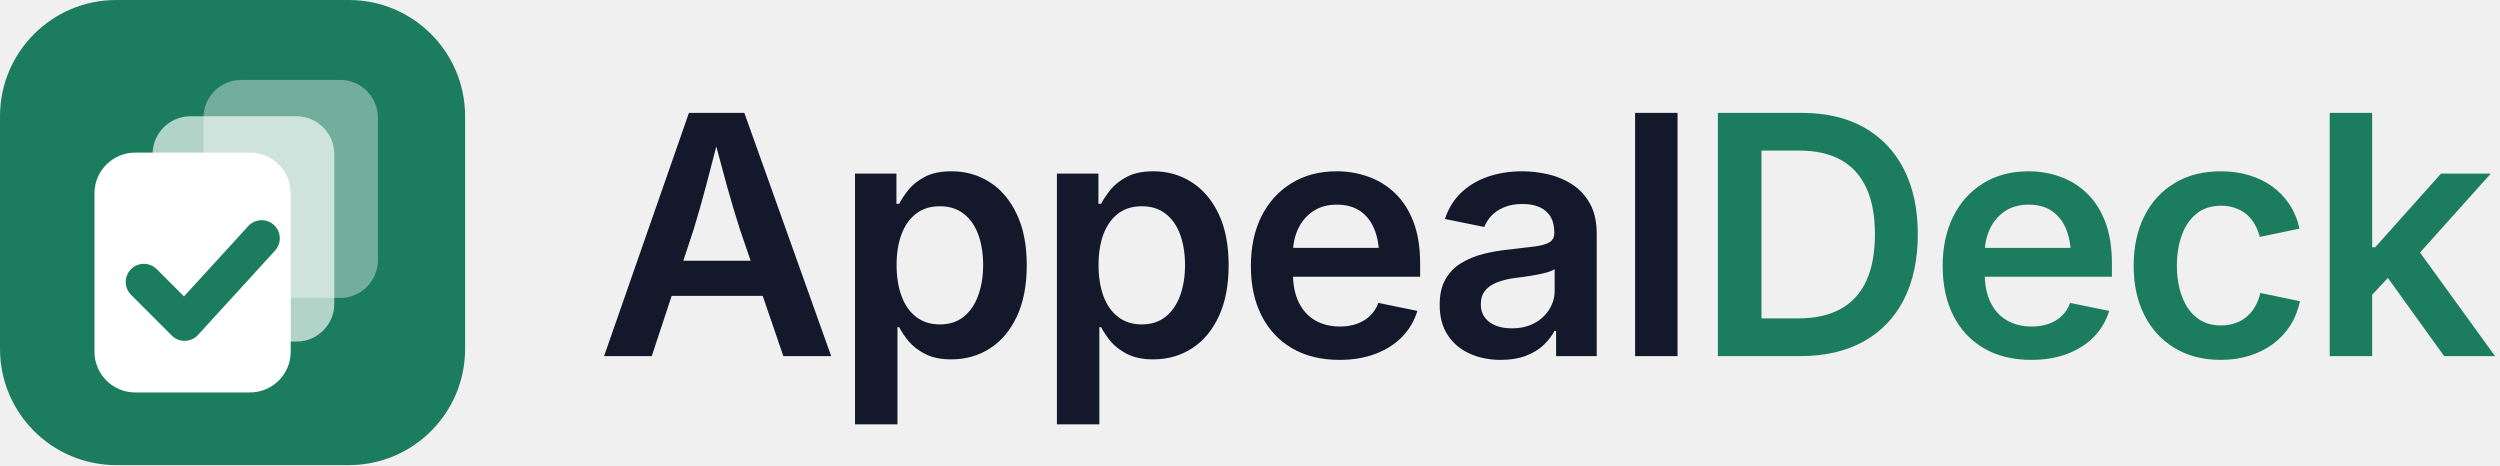
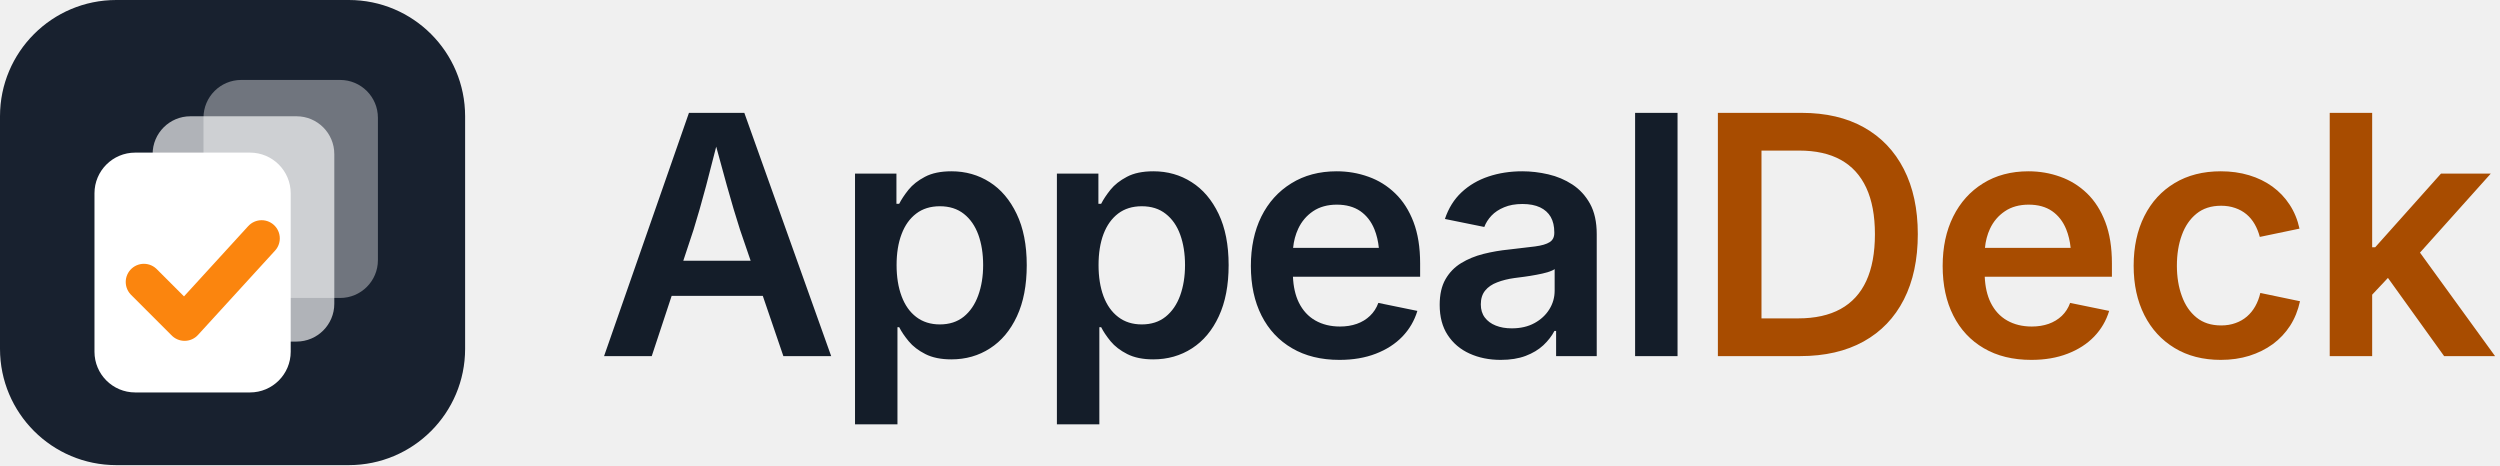
<svg xmlns="http://www.w3.org/2000/svg" width="344" height="64" viewBox="0 0 344 64" role="img" aria-labelledby="t">
  <g transform="scale(2)">
-     <rect width="32" height="32" rx="8" fill="#1C7D5E" />
+     <rect width="32" height="32" rx="8" fill="#18212F" />
    <rect x="14" y="5.5" width="12" height="15" rx="2.6" fill="#FFFFFF" fill-opacity="0.38" />
    <rect x="10.5" y="8" width="12.5" height="15.5" rx="2.6" fill="#FFFFFF" fill-opacity="0.66" />
    <rect x="6.5" y="10.5" width="13.5" height="16.5" rx="2.8" fill="#FFFFFF" />
-     <path d="M9.9 19.4l2.8 2.8 5.3-5.8" fill="none" stroke="#1C7D5E" stroke-width="2.5" stroke-linecap="round" stroke-linejoin="round" />
+     <path d="M9.9 19.4l2.8 2.8 5.3-5.8" fill="none" stroke="#FB850E" stroke-width="2.5" stroke-linecap="round" stroke-linejoin="round" />
  </g>
-   <path d="M89.68 49L83.12 49L94.80 15.53L102.42 15.53L114.37 49L107.79 49L101.83 31.62Q100.96 28.92 100.01 25.52Q99.07 22.11 97.92 17.78L97.92 17.78L99.18 17.78Q98.06 22.16 97.15 25.58Q96.24 29.01 95.43 31.62L95.43 31.62L89.68 49ZM107.56 40.71L89.93 40.71L89.93 35.88L107.56 35.88L107.56 40.71ZM123.49 58.39L117.65 58.39L117.65 23.89L123.35 23.89L123.35 28.04L123.73 28.04Q124.18 27.15 125.01 26.11Q125.84 25.08 127.27 24.33Q128.70 23.57 130.92 23.57L130.92 23.57Q133.84 23.57 136.18 25.06Q138.51 26.54 139.89 29.43Q141.28 32.31 141.28 36.49L141.28 36.49Q141.28 40.62 139.93 43.52Q138.58 46.42 136.23 47.93Q133.89 49.45 130.90 49.45L130.90 49.45Q128.76 49.45 127.33 48.72Q125.89 47.99 125.04 46.96Q124.18 45.92 123.73 45.02L123.73 45.02L123.49 45.02L123.49 58.39ZM129.33 44.64L129.33 44.64Q131.28 44.64 132.61 43.58Q133.93 42.51 134.60 40.66Q135.28 38.80 135.28 36.47L135.28 36.47Q135.28 34.13 134.62 32.30Q133.95 30.47 132.63 29.43Q131.30 28.38 129.33 28.38L129.33 28.38Q127.39 28.38 126.07 29.39Q124.74 30.40 124.06 32.21Q123.37 34.02 123.37 36.47L123.37 36.47Q123.37 38.92 124.06 40.76Q124.74 42.60 126.08 43.62Q127.42 44.64 129.33 44.64ZM151.27 58.39L145.43 58.39L145.43 23.89L151.14 23.89L151.14 28.04L151.52 28.04Q151.97 27.15 152.80 26.11Q153.63 25.08 155.06 24.33Q156.48 23.57 158.71 23.57L158.71 23.57Q161.63 23.57 163.96 25.06Q166.30 26.54 167.68 29.43Q169.06 32.31 169.06 36.49L169.06 36.49Q169.06 40.62 167.71 43.52Q166.37 46.42 164.02 47.93Q161.67 49.45 158.68 49.45L158.68 49.45Q156.55 49.45 155.11 48.72Q153.67 47.99 152.82 46.96Q151.97 45.92 151.52 45.02L151.52 45.02L151.27 45.02L151.27 58.39ZM157.11 44.64L157.11 44.64Q159.07 44.64 160.39 43.58Q161.72 42.51 162.39 40.66Q163.06 38.80 163.06 36.47L163.06 36.47Q163.06 34.13 162.40 32.30Q161.74 30.47 160.41 29.43Q159.09 28.38 157.11 28.38L157.11 28.38Q155.18 28.38 153.85 29.39Q152.53 30.40 151.84 32.21Q151.16 34.02 151.16 36.47L151.16 36.47Q151.16 38.92 151.84 40.76Q152.53 42.60 153.87 43.62Q155.20 44.64 157.11 44.64ZM184.31 49.52L184.31 49.52Q180.52 49.52 177.79 47.92Q175.06 46.33 173.59 43.43Q172.12 40.53 172.12 36.60L172.12 36.60Q172.12 32.72 173.56 29.80Q175.01 26.88 177.68 25.23Q180.34 23.57 183.93 23.57L183.93 23.57Q186.22 23.57 188.30 24.32Q190.38 25.06 191.98 26.61Q193.59 28.16 194.50 30.55Q195.41 32.94 195.41 36.24L195.41 36.24L195.41 38.08L174.88 38.08L174.88 34.11L192.51 34.11L189.77 35.28Q189.77 33.17 189.12 31.56Q188.47 29.95 187.18 29.05Q185.88 28.16 183.95 28.16L183.95 28.16Q182.02 28.16 180.67 29.07Q179.33 29.98 178.62 31.49Q177.91 33.01 177.91 34.87L177.91 34.87L177.91 37.61Q177.91 39.99 178.72 41.63Q179.53 43.27 180.99 44.10Q182.45 44.93 184.38 44.93L184.38 44.93Q185.66 44.93 186.70 44.56Q187.75 44.19 188.51 43.46Q189.28 42.73 189.66 41.68L189.66 41.68L195.03 42.78Q194.42 44.80 192.96 46.32Q191.50 47.83 189.31 48.67Q187.12 49.52 184.31 49.52ZM206.50 49.52L206.50 49.52Q204.12 49.52 202.21 48.65Q200.31 47.79 199.20 46.10Q198.10 44.42 198.10 41.95L198.10 41.95Q198.10 39.81 198.90 38.42Q199.70 37.03 201.06 36.20Q202.42 35.37 204.12 34.94Q205.83 34.51 207.67 34.33L207.67 34.33Q209.85 34.09 211.22 33.91Q212.59 33.73 213.23 33.32Q213.87 32.92 213.87 32.06L213.87 32.06L213.87 31.95Q213.87 30.72 213.38 29.85Q212.88 28.99 211.91 28.53Q210.93 28.07 209.49 28.07L209.49 28.07Q208.03 28.07 206.97 28.52Q205.90 28.96 205.22 29.68Q204.55 30.40 204.24 31.23L204.24 31.23L198.82 30.13Q199.56 27.91 201.11 26.46Q202.66 25.01 204.81 24.29Q206.95 23.57 209.47 23.57L209.47 23.57Q211.24 23.57 213.05 23.99Q214.86 24.41 216.36 25.39Q217.87 26.38 218.79 28.04Q219.71 29.71 219.71 32.22L219.71 32.22L219.71 49L214.12 49L214.12 45.54L213.89 45.54Q213.33 46.60 212.36 47.51Q211.38 48.42 209.93 48.97Q208.48 49.52 206.50 49.52ZM208.01 45.18L208.01 45.18Q209.83 45.18 211.14 44.46Q212.46 43.74 213.19 42.56Q213.92 41.39 213.92 39.99L213.92 39.99L213.92 37.03Q213.62 37.25 212.94 37.46Q212.25 37.66 211.41 37.81Q210.57 37.97 209.75 38.08Q208.93 38.20 208.37 38.26L208.37 38.26Q207.07 38.44 206.01 38.85Q204.95 39.25 204.36 39.98Q203.76 40.71 203.76 41.88L203.76 41.88Q203.76 42.96 204.31 43.69Q204.86 44.42 205.82 44.80Q206.77 45.18 208.01 45.18ZM224.99 15.53L230.83 15.53L230.83 49L224.99 49L224.99 15.53Z" fill="#13182A" />
-   <path d="M247.70 49L247.70 49L239.23 49L239.23 43.81L247.41 43.81Q250.91 43.81 253.26 42.52Q255.61 41.23 256.80 38.66Q257.99 36.08 257.99 32.22L257.99 32.22Q257.99 28.40 256.80 25.84Q255.61 23.28 253.30 22.00Q251.00 20.72 247.56 20.72L247.56 20.72L239.05 20.72L239.05 15.53L247.92 15.53Q252.91 15.53 256.48 17.53Q260.05 19.53 261.97 23.28Q263.89 27.03 263.89 32.22L263.89 32.22Q263.89 37.46 261.97 41.22Q260.05 44.98 256.43 46.99Q252.80 49 247.70 49ZM236.38 15.53L242.38 15.53L242.38 49L236.38 49L236.38 15.53ZM279.51 49.52L279.51 49.52Q275.71 49.52 272.98 47.92Q270.25 46.33 268.78 43.43Q267.31 40.53 267.31 36.60L267.31 36.60Q267.31 32.72 268.76 29.80Q270.21 26.88 272.87 25.23Q275.53 23.57 279.12 23.57L279.12 23.57Q281.41 23.57 283.49 24.32Q285.57 25.06 287.18 26.61Q288.78 28.16 289.69 30.55Q290.60 32.94 290.60 36.24L290.60 36.24L290.60 38.08L270.07 38.08L270.07 34.11L287.70 34.11L284.96 35.28Q284.96 33.17 284.31 31.56Q283.66 29.95 282.37 29.05Q281.08 28.16 279.15 28.16L279.15 28.16Q277.21 28.16 275.87 29.07Q274.52 29.98 273.81 31.49Q273.10 33.01 273.10 34.87L273.10 34.87L273.10 37.61Q273.10 39.99 273.91 41.63Q274.72 43.27 276.18 44.10Q277.64 44.93 279.57 44.93L279.57 44.93Q280.85 44.93 281.90 44.56Q282.94 44.19 283.71 43.46Q284.47 42.73 284.85 41.68L284.85 41.68L290.22 42.78Q289.61 44.80 288.15 46.32Q286.69 47.83 284.50 48.67Q282.31 49.52 279.51 49.52ZM305.58 49.52L305.58 49.52Q301.92 49.52 299.23 47.89Q296.53 46.26 295.06 43.35Q293.59 40.44 293.59 36.58L293.59 36.58Q293.59 32.67 295.06 29.74Q296.53 26.81 299.23 25.19Q301.92 23.57 305.58 23.57L305.58 23.57Q307.67 23.57 309.47 24.11Q311.27 24.65 312.68 25.67Q314.10 26.70 315.05 28.16Q316.01 29.62 316.41 31.46L316.41 31.46L310.95 32.60Q310.70 31.64 310.24 30.84Q309.78 30.04 309.11 29.48Q308.44 28.92 307.56 28.62Q306.68 28.31 305.63 28.31L305.63 28.31Q303.58 28.31 302.24 29.40Q300.89 30.49 300.22 32.35Q299.54 34.20 299.54 36.56L299.54 36.56Q299.54 38.87 300.22 40.73Q300.89 42.60 302.24 43.69Q303.58 44.78 305.63 44.78L305.63 44.78Q306.71 44.78 307.59 44.46Q308.48 44.15 309.17 43.56Q309.85 42.98 310.32 42.15Q310.79 41.32 311.02 40.31L311.02 40.31L316.48 41.45Q316.07 43.34 315.12 44.82Q314.16 46.30 312.74 47.35Q311.31 48.39 309.50 48.96Q307.69 49.52 305.58 49.52ZM330.43 36.26L325.91 41.09L325.91 34.02L326.83 34.02L335.88 23.89L342.73 23.89L331.64 36.26L330.43 36.26ZM326.41 49L320.57 49L320.57 15.53L326.41 15.53L326.41 49ZM343.32 49L336.31 49L328.09 37.57L332.04 33.43L343.32 49Z" fill="#1C7D5E" />
+   <path d="M89.68 49L83.12 49L94.80 15.53L102.42 15.53L114.37 49L107.79 49L104.96 40.71L92.42 40.71L89.68 49ZM94.02 35.88L103.29 35.88L101.83 31.62Q100.96 28.92 100.01 25.51L100.01 25.51Q99.34 23.08 98.55 20.18L98.55 20.18Q97.81 23.13 97.16 25.57L97.16 25.57Q96.24 29.01 95.43 31.62L95.43 31.62L94.02 35.88ZM123.49 58.39L117.65 58.39L117.65 23.89L123.35 23.89L123.35 28.04L123.73 28.04Q124.18 27.15 125.01 26.11Q125.84 25.08 127.27 24.33Q128.70 23.57 130.92 23.57L130.92 23.57Q133.84 23.57 136.18 25.06Q138.51 26.54 139.89 29.43Q141.28 32.31 141.28 36.49L141.28 36.49Q141.28 40.62 139.93 43.52Q138.58 46.42 136.23 47.93Q133.89 49.45 130.90 49.45L130.90 49.45Q128.76 49.45 127.33 48.72Q125.89 47.99 125.04 46.96Q124.18 45.92 123.73 45.02L123.73 45.02L123.49 45.02L123.49 58.39ZM129.33 44.64L129.33 44.64Q131.28 44.64 132.61 43.58Q133.93 42.51 134.60 40.66Q135.28 38.80 135.28 36.47L135.28 36.47Q135.28 34.13 134.62 32.30Q133.95 30.47 132.63 29.43Q131.30 28.38 129.33 28.38L129.33 28.38Q127.39 28.38 126.07 29.39Q124.74 30.40 124.06 32.21Q123.37 34.02 123.37 36.47L123.37 36.47Q123.37 38.92 124.06 40.76Q124.74 42.60 126.08 43.62Q127.42 44.64 129.33 44.64ZM151.27 58.39L145.43 58.39L145.43 23.89L151.14 23.89L151.14 28.04L151.52 28.04Q151.97 27.15 152.80 26.11Q153.63 25.08 155.06 24.33Q156.48 23.57 158.71 23.57L158.71 23.57Q161.63 23.57 163.96 25.06Q166.30 26.54 167.68 29.43Q169.06 32.31 169.06 36.49L169.06 36.49Q169.06 40.62 167.71 43.52Q166.37 46.42 164.02 47.93Q161.67 49.45 158.68 49.45L158.68 49.45Q156.55 49.45 155.11 48.72Q153.67 47.99 152.82 46.96Q151.97 45.92 151.52 45.02L151.52 45.02L151.27 45.02L151.27 58.39ZM157.11 44.64L157.11 44.64Q159.07 44.64 160.39 43.58Q161.72 42.51 162.39 40.66Q163.06 38.80 163.06 36.47L163.06 36.47Q163.06 34.13 162.40 32.30Q161.74 30.47 160.41 29.43Q159.09 28.38 157.11 28.38L157.11 28.38Q155.18 28.38 153.85 29.39Q152.53 30.40 151.84 32.21Q151.16 34.02 151.16 36.47L151.16 36.47Q151.16 38.92 151.84 40.76Q152.53 42.60 153.87 43.62Q155.20 44.64 157.11 44.64ZM184.31 49.52L184.31 49.52Q180.52 49.52 177.79 47.92Q175.06 46.33 173.59 43.43Q172.12 40.53 172.12 36.60L172.12 36.60Q172.12 32.72 173.56 29.80Q175.01 26.88 177.68 25.23Q180.34 23.57 183.93 23.57L183.93 23.57Q186.22 23.57 188.30 24.32Q190.38 25.06 191.98 26.61Q193.59 28.16 194.50 30.55Q195.41 32.94 195.41 36.24L195.41 36.24L195.41 38.08L177.91 38.08Q178.00 40.15 178.72 41.63L178.72 41.63Q179.53 43.27 180.99 44.10Q182.45 44.93 184.38 44.93L184.38 44.93Q185.66 44.93 186.70 44.56Q187.75 44.19 188.51 43.46Q189.28 42.73 189.66 41.68L189.66 41.68L195.03 42.78Q194.42 44.80 192.96 46.32Q191.50 47.83 189.31 48.67Q187.12 49.52 184.31 49.52ZM177.93 34.11L177.93 34.11L189.73 34.11Q189.59 32.72 189.12 31.55L189.12 31.55Q188.47 29.95 187.18 29.05Q185.88 28.16 183.95 28.16Q182.02 28.16 180.67 29.07Q179.33 29.98 178.63 31.48L178.63 31.48Q178.07 32.69 177.93 34.11ZM206.50 49.52L206.50 49.52Q204.12 49.52 202.21 48.65Q200.31 47.79 199.20 46.10Q198.10 44.42 198.10 41.95L198.10 41.95Q198.10 39.81 198.90 38.42Q199.70 37.03 201.06 36.20Q202.42 35.37 204.12 34.94Q205.83 34.51 207.67 34.33L207.67 34.33Q209.85 34.09 211.22 33.91Q212.59 33.73 213.23 33.32Q213.87 32.92 213.87 32.06L213.87 32.06L213.87 31.95Q213.87 30.72 213.38 29.85Q212.88 28.99 211.91 28.53Q210.93 28.07 209.49 28.07L209.49 28.07Q208.03 28.07 206.97 28.52Q205.90 28.96 205.22 29.68Q204.55 30.40 204.24 31.23L204.24 31.23L198.82 30.13Q199.56 27.91 201.11 26.46Q202.66 25.01 204.81 24.29Q206.95 23.57 209.47 23.57L209.47 23.57Q211.24 23.57 213.05 23.99Q214.86 24.41 216.36 25.39Q217.87 26.38 218.79 28.04Q219.71 29.71 219.71 32.22L219.71 32.22L219.71 49L214.12 49L214.12 45.54L213.89 45.54Q213.33 46.60 212.36 47.51Q211.38 48.42 209.93 48.97Q208.48 49.52 206.50 49.52ZM208.01 45.18L208.01 45.18Q209.83 45.18 211.14 44.46Q212.46 43.74 213.19 42.56Q213.92 41.39 213.92 39.99L213.92 39.99L213.92 37.03Q213.62 37.25 212.94 37.46Q212.25 37.66 211.41 37.81Q210.57 37.97 209.75 38.08Q208.93 38.20 208.37 38.26L208.37 38.26Q207.07 38.44 206.01 38.85Q204.95 39.25 204.36 39.98Q203.76 40.71 203.76 41.88L203.76 41.88Q203.76 42.96 204.31 43.69Q204.86 44.42 205.82 44.80Q206.77 45.18 208.01 45.18ZM224.99 15.53L230.83 15.53L230.83 49L224.99 49L224.99 15.53Z" fill="#141D29" />
+   <path d="M247.70 49L247.70 49L236.38 49L236.38 15.53L247.92 15.53Q252.91 15.53 256.48 17.53Q260.05 19.53 261.97 23.28Q263.89 27.03 263.89 32.22L263.89 32.22Q263.89 37.46 261.97 41.22Q260.05 44.98 256.43 46.99Q252.80 49 247.70 49ZM242.38 20.72L242.38 43.81L247.41 43.81Q250.91 43.81 253.26 42.52Q255.61 41.23 256.80 38.66Q257.99 36.08 257.99 32.22L257.99 32.22Q257.99 28.40 256.80 25.84Q255.61 23.28 253.30 22.00Q251.00 20.72 247.56 20.72L247.56 20.72L242.38 20.72ZM279.51 49.52L279.51 49.52Q275.71 49.52 272.98 47.92Q270.25 46.33 268.78 43.43Q267.31 40.53 267.31 36.60L267.31 36.60Q267.31 32.72 268.76 29.80Q270.21 26.88 272.87 25.23Q275.53 23.57 279.12 23.57L279.12 23.57Q281.41 23.57 283.49 24.32Q285.57 25.06 287.18 26.61Q288.78 28.16 289.69 30.55Q290.60 32.94 290.60 36.24L290.60 36.24L290.60 38.08L273.10 38.08Q273.19 40.15 273.91 41.63L273.91 41.63Q274.72 43.27 276.18 44.10Q277.64 44.93 279.57 44.93L279.57 44.93Q280.85 44.93 281.90 44.56Q282.94 44.19 283.71 43.46Q284.47 42.73 284.85 41.68L284.85 41.68L290.22 42.78Q289.61 44.80 288.15 46.32Q286.69 47.83 284.50 48.67Q282.31 49.52 279.51 49.52ZM273.13 34.11L273.13 34.11L284.92 34.11Q284.78 32.72 284.31 31.55L284.31 31.55Q283.66 29.95 282.37 29.05Q281.08 28.16 279.15 28.16Q277.21 28.16 275.87 29.07Q274.52 29.98 273.82 31.48L273.82 31.48Q273.26 32.69 273.13 34.11ZM305.58 49.52L305.58 49.52Q301.92 49.52 299.23 47.89Q296.53 46.26 295.06 43.35Q293.59 40.44 293.59 36.58L293.59 36.58Q293.59 32.67 295.06 29.74Q296.53 26.81 299.23 25.19Q301.92 23.57 305.58 23.57L305.58 23.57Q307.67 23.57 309.47 24.11Q311.27 24.65 312.68 25.67Q314.10 26.70 315.05 28.16Q316.01 29.62 316.41 31.46L316.41 31.46L310.95 32.60Q310.70 31.64 310.24 30.84Q309.78 30.04 309.11 29.48Q308.44 28.92 307.56 28.62Q306.68 28.31 305.63 28.31L305.63 28.31Q303.58 28.31 302.24 29.40Q300.89 30.49 300.22 32.35Q299.54 34.20 299.54 36.56L299.54 36.56Q299.54 38.87 300.22 40.73Q300.89 42.60 302.24 43.69Q303.58 44.78 305.63 44.78L305.63 44.78Q306.71 44.78 307.59 44.46Q308.48 44.15 309.17 43.56Q309.85 42.98 310.32 42.15Q310.79 41.32 311.02 40.31L311.02 40.31L316.48 41.45Q316.07 43.34 315.12 44.82Q314.16 46.30 312.74 47.35Q311.31 48.39 309.50 48.96Q307.69 49.52 305.58 49.52ZM326.41 49L320.57 49L320.57 15.53L326.41 15.53L326.41 34.02L326.83 34.02L335.88 23.89L342.73 23.89L332.99 34.76L343.32 49L336.31 49L328.58 38.24L326.41 40.55L326.41 49Z" fill="#A84C00" />
</svg>
